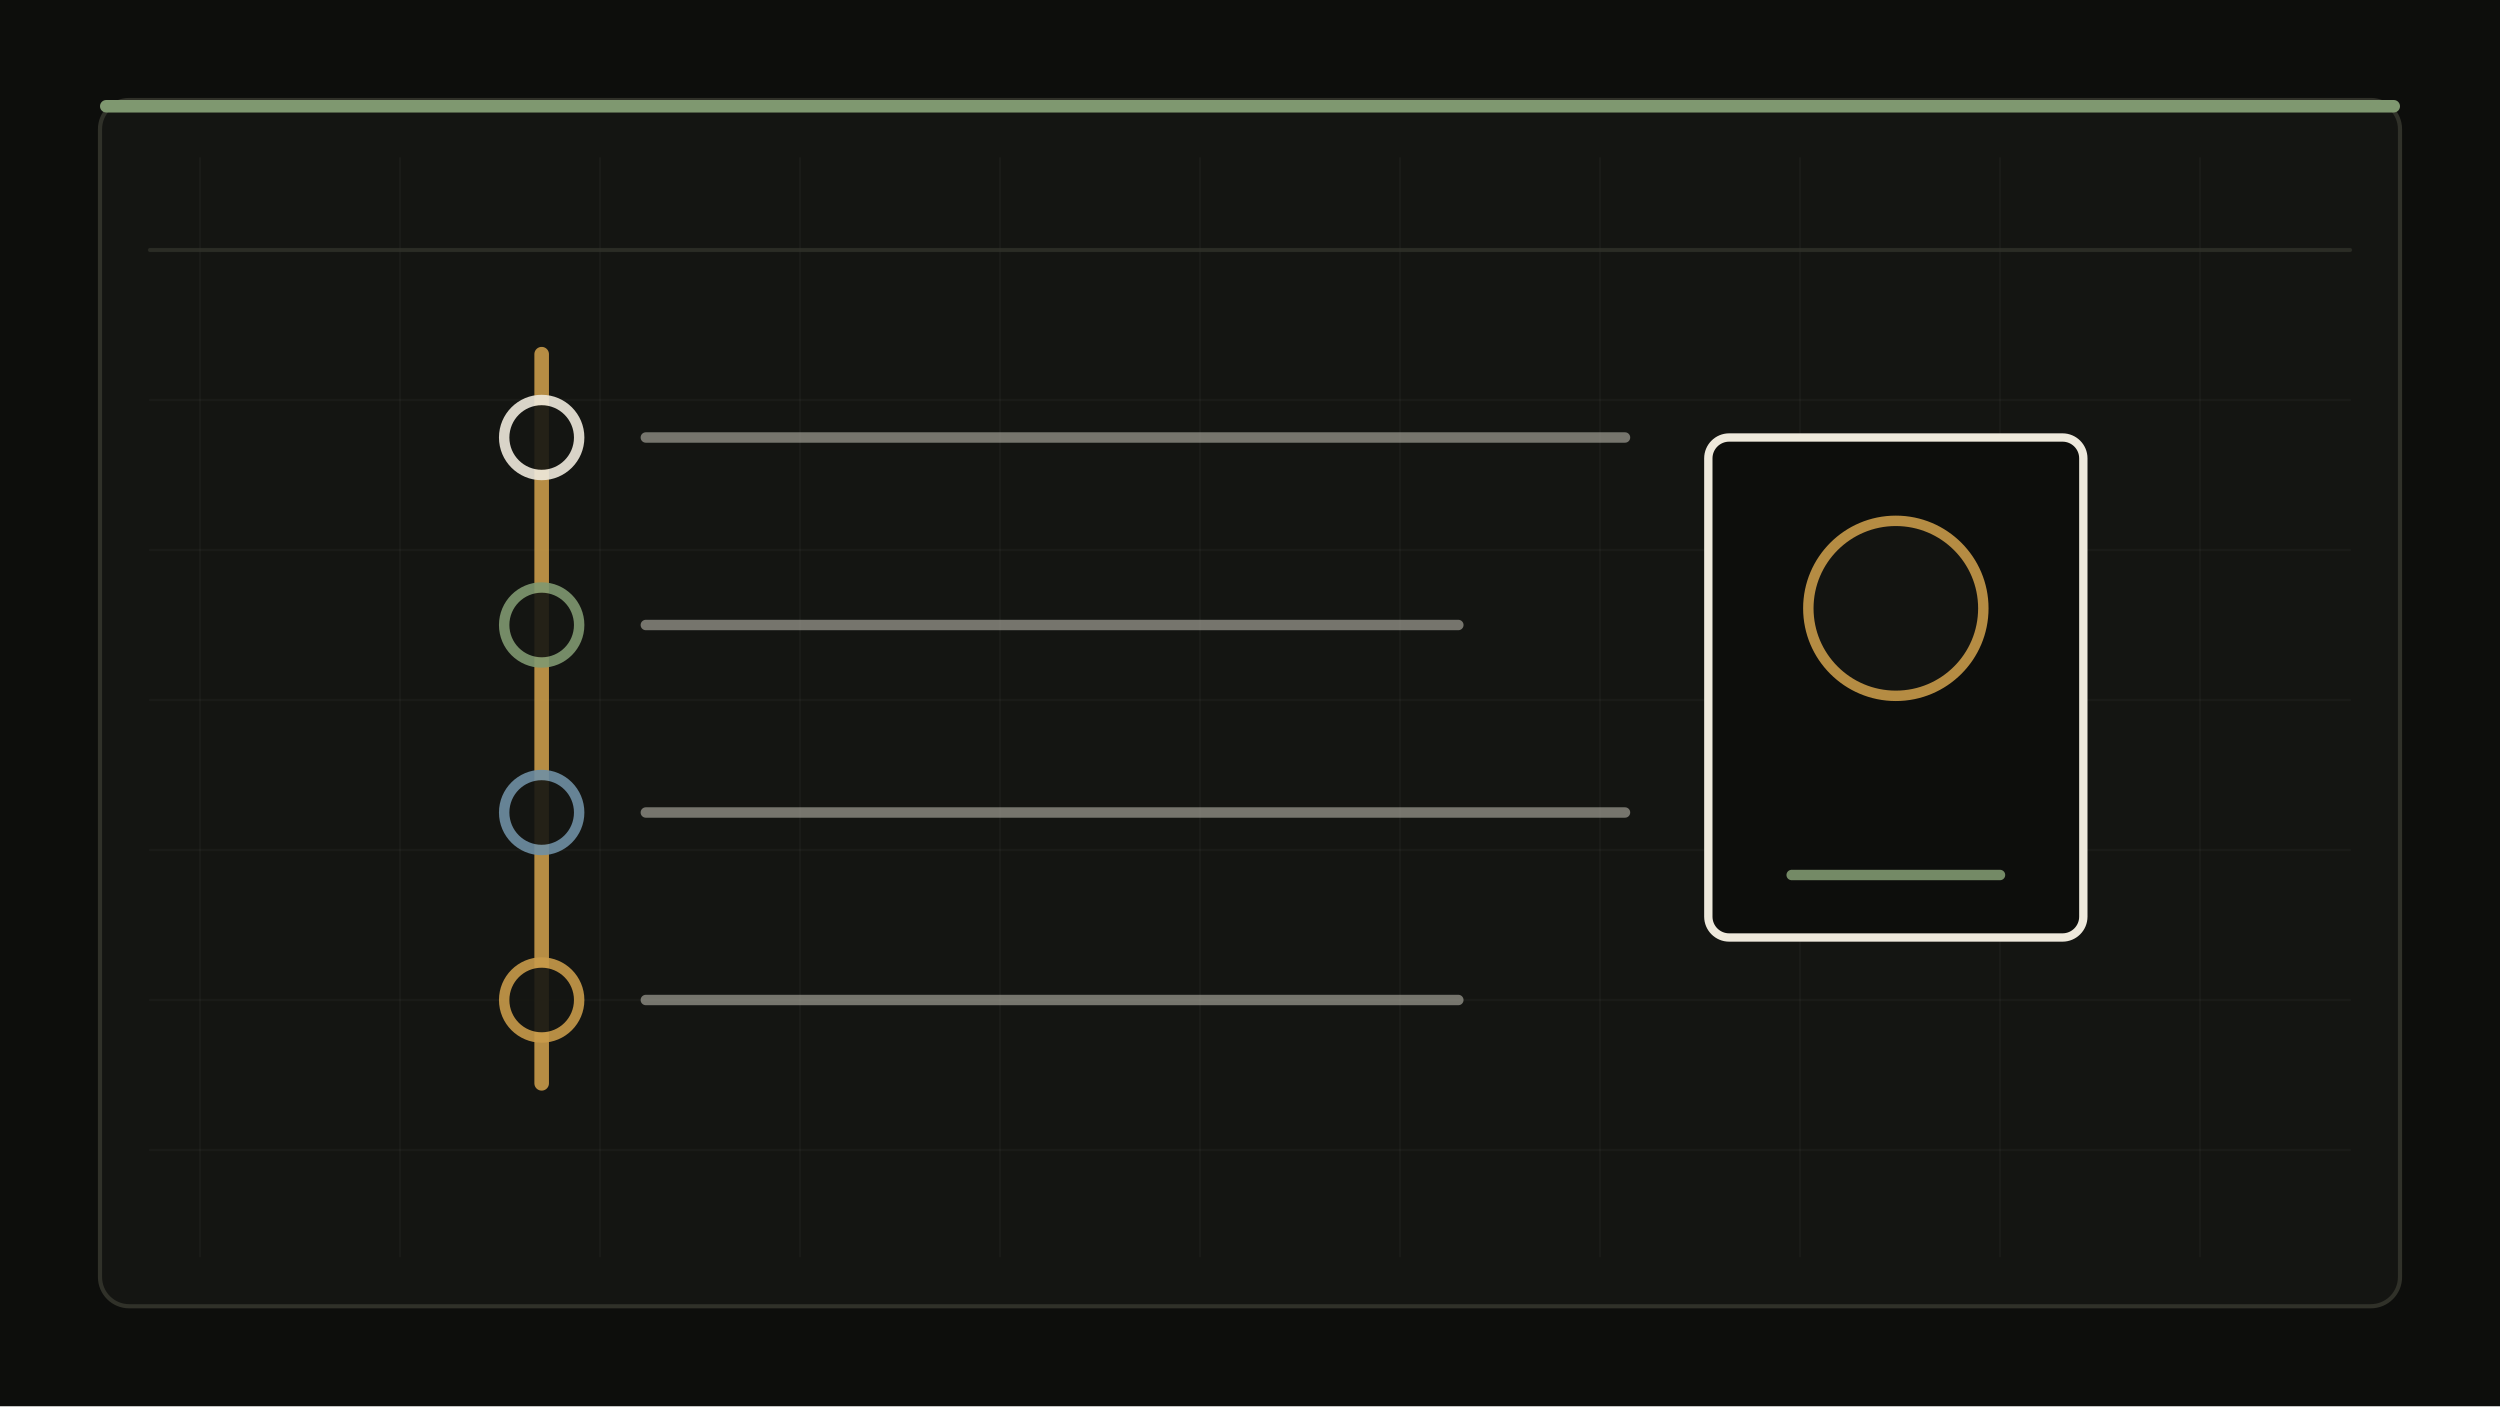
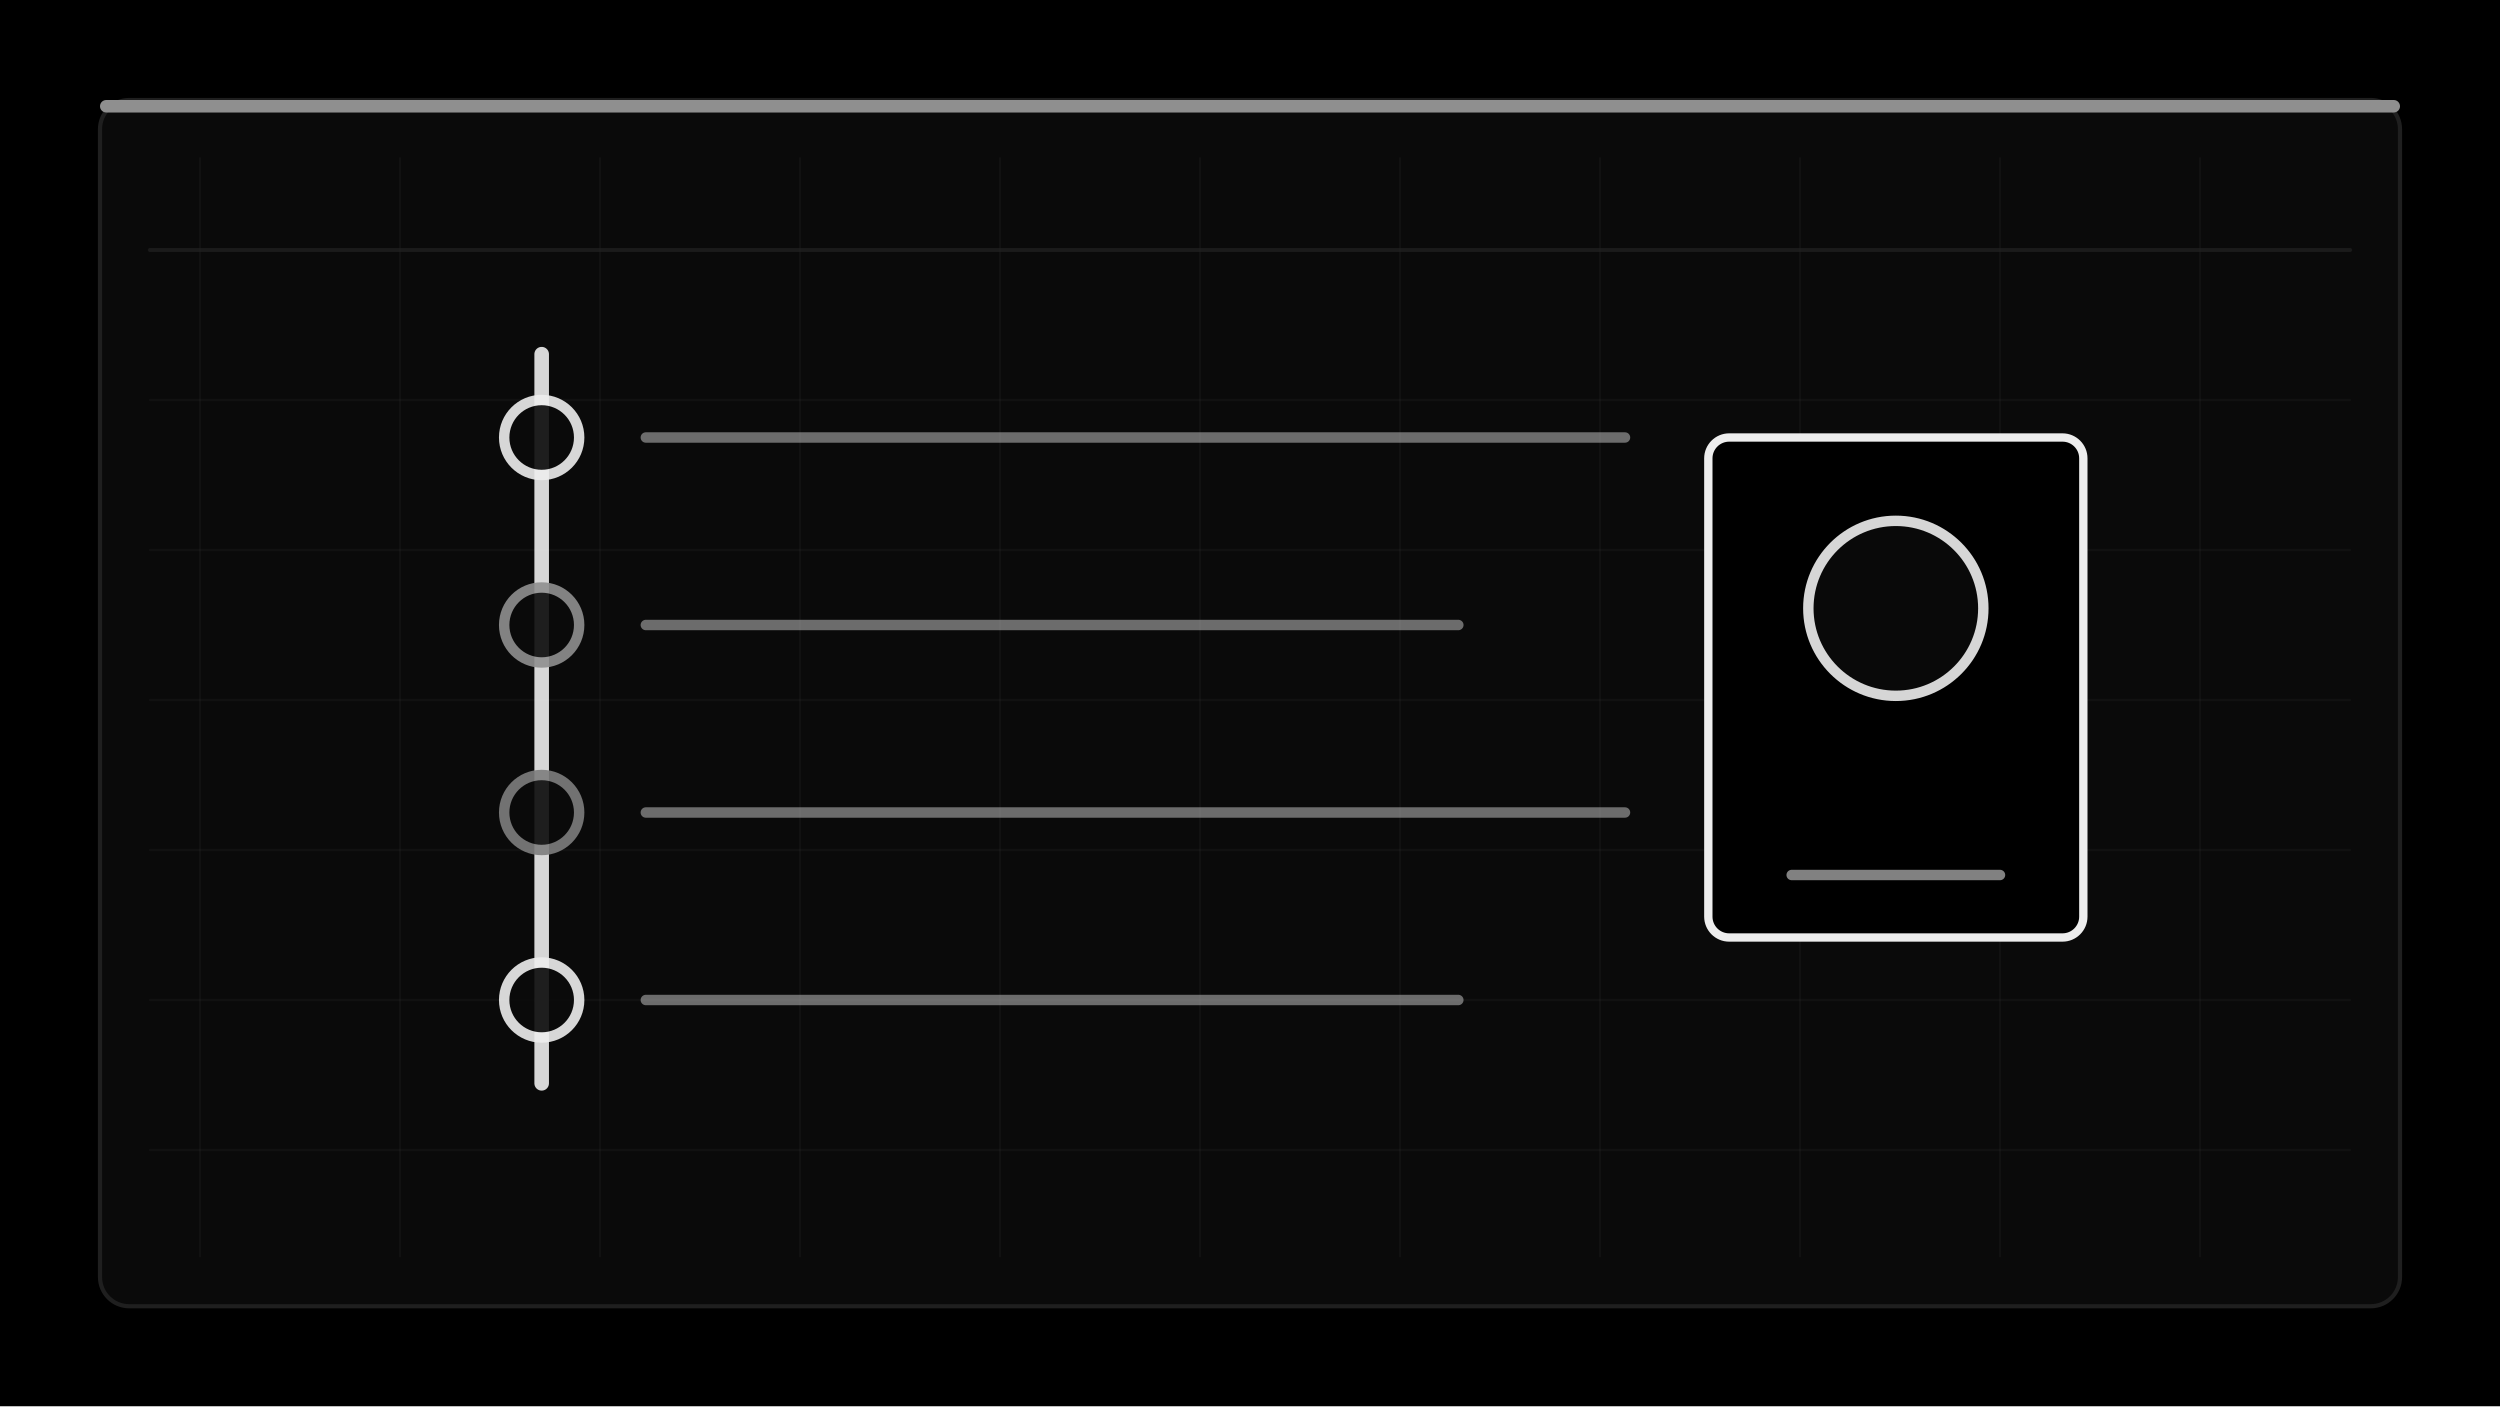
<svg xmlns="http://www.w3.org/2000/svg" viewBox="0 0 1200 675" role="img" aria-hidden="true">
-   <rect x="0" y="0" width="1200" height="675" rx="0" fill="#0d0e0c" opacity="1" />
-   <rect x="48" y="48" width="1104" height="579" rx="14" fill="#141512" stroke="#303129" stroke-width="2" opacity="1" />
-   <rect x="48" y="48" width="1104" height="6" rx="3" fill="#7f9870" opacity="1" />
-   <line x1="96" y1="76" x2="96" y2="603" stroke="#eee9dc" stroke-width="1" opacity="0.035" stroke-linecap="round" />
-   <line x1="192" y1="76" x2="192" y2="603" stroke="#eee9dc" stroke-width="1" opacity="0.035" stroke-linecap="round" />
-   <line x1="288" y1="76" x2="288" y2="603" stroke="#eee9dc" stroke-width="1" opacity="0.035" stroke-linecap="round" />
-   <line x1="384" y1="76" x2="384" y2="603" stroke="#eee9dc" stroke-width="1" opacity="0.035" stroke-linecap="round" />
-   <line x1="480" y1="76" x2="480" y2="603" stroke="#eee9dc" stroke-width="1" opacity="0.035" stroke-linecap="round" />
-   <line x1="576" y1="76" x2="576" y2="603" stroke="#eee9dc" stroke-width="1" opacity="0.035" stroke-linecap="round" />
-   <line x1="672" y1="76" x2="672" y2="603" stroke="#eee9dc" stroke-width="1" opacity="0.035" stroke-linecap="round" />
-   <line x1="768" y1="76" x2="768" y2="603" stroke="#eee9dc" stroke-width="1" opacity="0.035" stroke-linecap="round" />
-   <line x1="864" y1="76" x2="864" y2="603" stroke="#eee9dc" stroke-width="1" opacity="0.035" stroke-linecap="round" />
-   <line x1="960" y1="76" x2="960" y2="603" stroke="#eee9dc" stroke-width="1" opacity="0.035" stroke-linecap="round" />
-   <line x1="1056" y1="76" x2="1056" y2="603" stroke="#eee9dc" stroke-width="1" opacity="0.035" stroke-linecap="round" />
-   <line x1="72" y1="120" x2="1128" y2="120" stroke="#eee9dc" stroke-width="1" opacity="0.035" stroke-linecap="round" />
-   <line x1="72" y1="192" x2="1128" y2="192" stroke="#eee9dc" stroke-width="1" opacity="0.035" stroke-linecap="round" />
-   <line x1="72" y1="264" x2="1128" y2="264" stroke="#eee9dc" stroke-width="1" opacity="0.035" stroke-linecap="round" />
-   <line x1="72" y1="336" x2="1128" y2="336" stroke="#eee9dc" stroke-width="1" opacity="0.035" stroke-linecap="round" />
-   <line x1="72" y1="408" x2="1128" y2="408" stroke="#eee9dc" stroke-width="1" opacity="0.035" stroke-linecap="round" />
-   <line x1="72" y1="480" x2="1128" y2="480" stroke="#eee9dc" stroke-width="1" opacity="0.035" stroke-linecap="round" />
-   <line x1="72" y1="552" x2="1128" y2="552" stroke="#eee9dc" stroke-width="1" opacity="0.035" stroke-linecap="round" />
-   <line x1="72" y1="120" x2="1128" y2="120" stroke="#303129" stroke-width="2" opacity="0.75" stroke-linecap="round" />
+   <rect x="0" y="0" width="1200" height="675" rx="0" fill="#000000" opacity="1" />
+   <rect x="48" y="48" width="1104" height="579" rx="14" fill="#0a0a0a" stroke="#1f1f1f" stroke-width="2" opacity="1" />
+   <rect x="48" y="48" width="1104" height="6" rx="3" fill="#8f8f8f" opacity="1" />
+   <line x1="96" y1="76" x2="96" y2="603" stroke="#ededed" stroke-width="1" opacity="0.035" stroke-linecap="round" />
+   <line x1="192" y1="76" x2="192" y2="603" stroke="#ededed" stroke-width="1" opacity="0.035" stroke-linecap="round" />
+   <line x1="288" y1="76" x2="288" y2="603" stroke="#ededed" stroke-width="1" opacity="0.035" stroke-linecap="round" />
+   <line x1="384" y1="76" x2="384" y2="603" stroke="#ededed" stroke-width="1" opacity="0.035" stroke-linecap="round" />
+   <line x1="480" y1="76" x2="480" y2="603" stroke="#ededed" stroke-width="1" opacity="0.035" stroke-linecap="round" />
+   <line x1="576" y1="76" x2="576" y2="603" stroke="#ededed" stroke-width="1" opacity="0.035" stroke-linecap="round" />
+   <line x1="672" y1="76" x2="672" y2="603" stroke="#ededed" stroke-width="1" opacity="0.035" stroke-linecap="round" />
+   <line x1="768" y1="76" x2="768" y2="603" stroke="#ededed" stroke-width="1" opacity="0.035" stroke-linecap="round" />
+   <line x1="864" y1="76" x2="864" y2="603" stroke="#ededed" stroke-width="1" opacity="0.035" stroke-linecap="round" />
+   <line x1="960" y1="76" x2="960" y2="603" stroke="#ededed" stroke-width="1" opacity="0.035" stroke-linecap="round" />
+   <line x1="1056" y1="76" x2="1056" y2="603" stroke="#ededed" stroke-width="1" opacity="0.035" stroke-linecap="round" />
+   <line x1="72" y1="120" x2="1128" y2="120" stroke="#ededed" stroke-width="1" opacity="0.035" stroke-linecap="round" />
+   <line x1="72" y1="192" x2="1128" y2="192" stroke="#ededed" stroke-width="1" opacity="0.035" stroke-linecap="round" />
+   <line x1="72" y1="264" x2="1128" y2="264" stroke="#ededed" stroke-width="1" opacity="0.035" stroke-linecap="round" />
+   <line x1="72" y1="336" x2="1128" y2="336" stroke="#ededed" stroke-width="1" opacity="0.035" stroke-linecap="round" />
+   <line x1="72" y1="408" x2="1128" y2="408" stroke="#ededed" stroke-width="1" opacity="0.035" stroke-linecap="round" />
+   <line x1="72" y1="480" x2="1128" y2="480" stroke="#ededed" stroke-width="1" opacity="0.035" stroke-linecap="round" />
+   <line x1="72" y1="552" x2="1128" y2="552" stroke="#ededed" stroke-width="1" opacity="0.035" stroke-linecap="round" />
+   <line x1="72" y1="120" x2="1128" y2="120" stroke="#1f1f1f" stroke-width="2" opacity="0.75" stroke-linecap="round" />
  <g opacity="1">
-     <path d="M260 170V520" fill="none" stroke="#c89a49" stroke-width="7" opacity="0.9" stroke-linecap="round" stroke-linejoin="round" />
-     <circle cx="260" cy="210" r="18" fill="#141512" stroke="#eee9dc" stroke-width="5" opacity="0.9" />
-     <circle cx="260" cy="300" r="18" fill="#141512" stroke="#7f9870" stroke-width="5" opacity="0.9" />
-     <circle cx="260" cy="390" r="18" fill="#141512" stroke="#6f8fa3" stroke-width="5" opacity="0.9" />
-     <circle cx="260" cy="480" r="18" fill="#141512" stroke="#c89a49" stroke-width="5" opacity="0.9" />
-     <line x1="310" y1="210" x2="780" y2="210" stroke="#aaa99e" stroke-width="5" opacity="0.65" stroke-linecap="round" />
-     <line x1="310" y1="300" x2="700" y2="300" stroke="#aaa99e" stroke-width="5" opacity="0.65" stroke-linecap="round" />
-     <line x1="310" y1="390" x2="780" y2="390" stroke="#aaa99e" stroke-width="5" opacity="0.65" stroke-linecap="round" />
-     <line x1="310" y1="480" x2="700" y2="480" stroke="#aaa99e" stroke-width="5" opacity="0.65" stroke-linecap="round" />
-     <rect x="820" y="210" width="180" height="240" rx="10" fill="#0d0e0c" stroke="#eee9dc" stroke-width="4" opacity="1" />
-     <circle cx="910" cy="292" r="42" fill="#141512" stroke="#c89a49" stroke-width="5" opacity="0.9" />
-     <path d="M860 420H960" fill="none" stroke="#7f9870" stroke-width="5" opacity="0.9" stroke-linecap="round" stroke-linejoin="round" />
+     <path d="M260 170V520" fill="none" stroke="#ededed" stroke-width="7" opacity="0.9" stroke-linecap="round" stroke-linejoin="round" />
+     <circle cx="260" cy="210" r="18" fill="#0a0a0a" stroke="#ededed" stroke-width="5" opacity="0.9" />
+     <circle cx="260" cy="300" r="18" fill="#0a0a0a" stroke="#8f8f8f" stroke-width="5" opacity="0.9" />
+     <circle cx="260" cy="390" r="18" fill="#0a0a0a" stroke="#7d7d7d" stroke-width="5" opacity="0.9" />
+     <circle cx="260" cy="480" r="18" fill="#0a0a0a" stroke="#ededed" stroke-width="5" opacity="0.9" />
+     <line x1="310" y1="210" x2="780" y2="210" stroke="#a1a1a1" stroke-width="5" opacity="0.65" stroke-linecap="round" />
+     <line x1="310" y1="300" x2="700" y2="300" stroke="#a1a1a1" stroke-width="5" opacity="0.65" stroke-linecap="round" />
+     <line x1="310" y1="390" x2="780" y2="390" stroke="#a1a1a1" stroke-width="5" opacity="0.65" stroke-linecap="round" />
+     <line x1="310" y1="480" x2="700" y2="480" stroke="#a1a1a1" stroke-width="5" opacity="0.65" stroke-linecap="round" />
+     <rect x="820" y="210" width="180" height="240" rx="10" fill="#000000" stroke="#ededed" stroke-width="4" opacity="1" />
+     <circle cx="910" cy="292" r="42" fill="#0a0a0a" stroke="#ededed" stroke-width="5" opacity="0.9" />
+     <path d="M860 420H960" fill="none" stroke="#8f8f8f" stroke-width="5" opacity="0.9" stroke-linecap="round" stroke-linejoin="round" />
  </g>
</svg>
